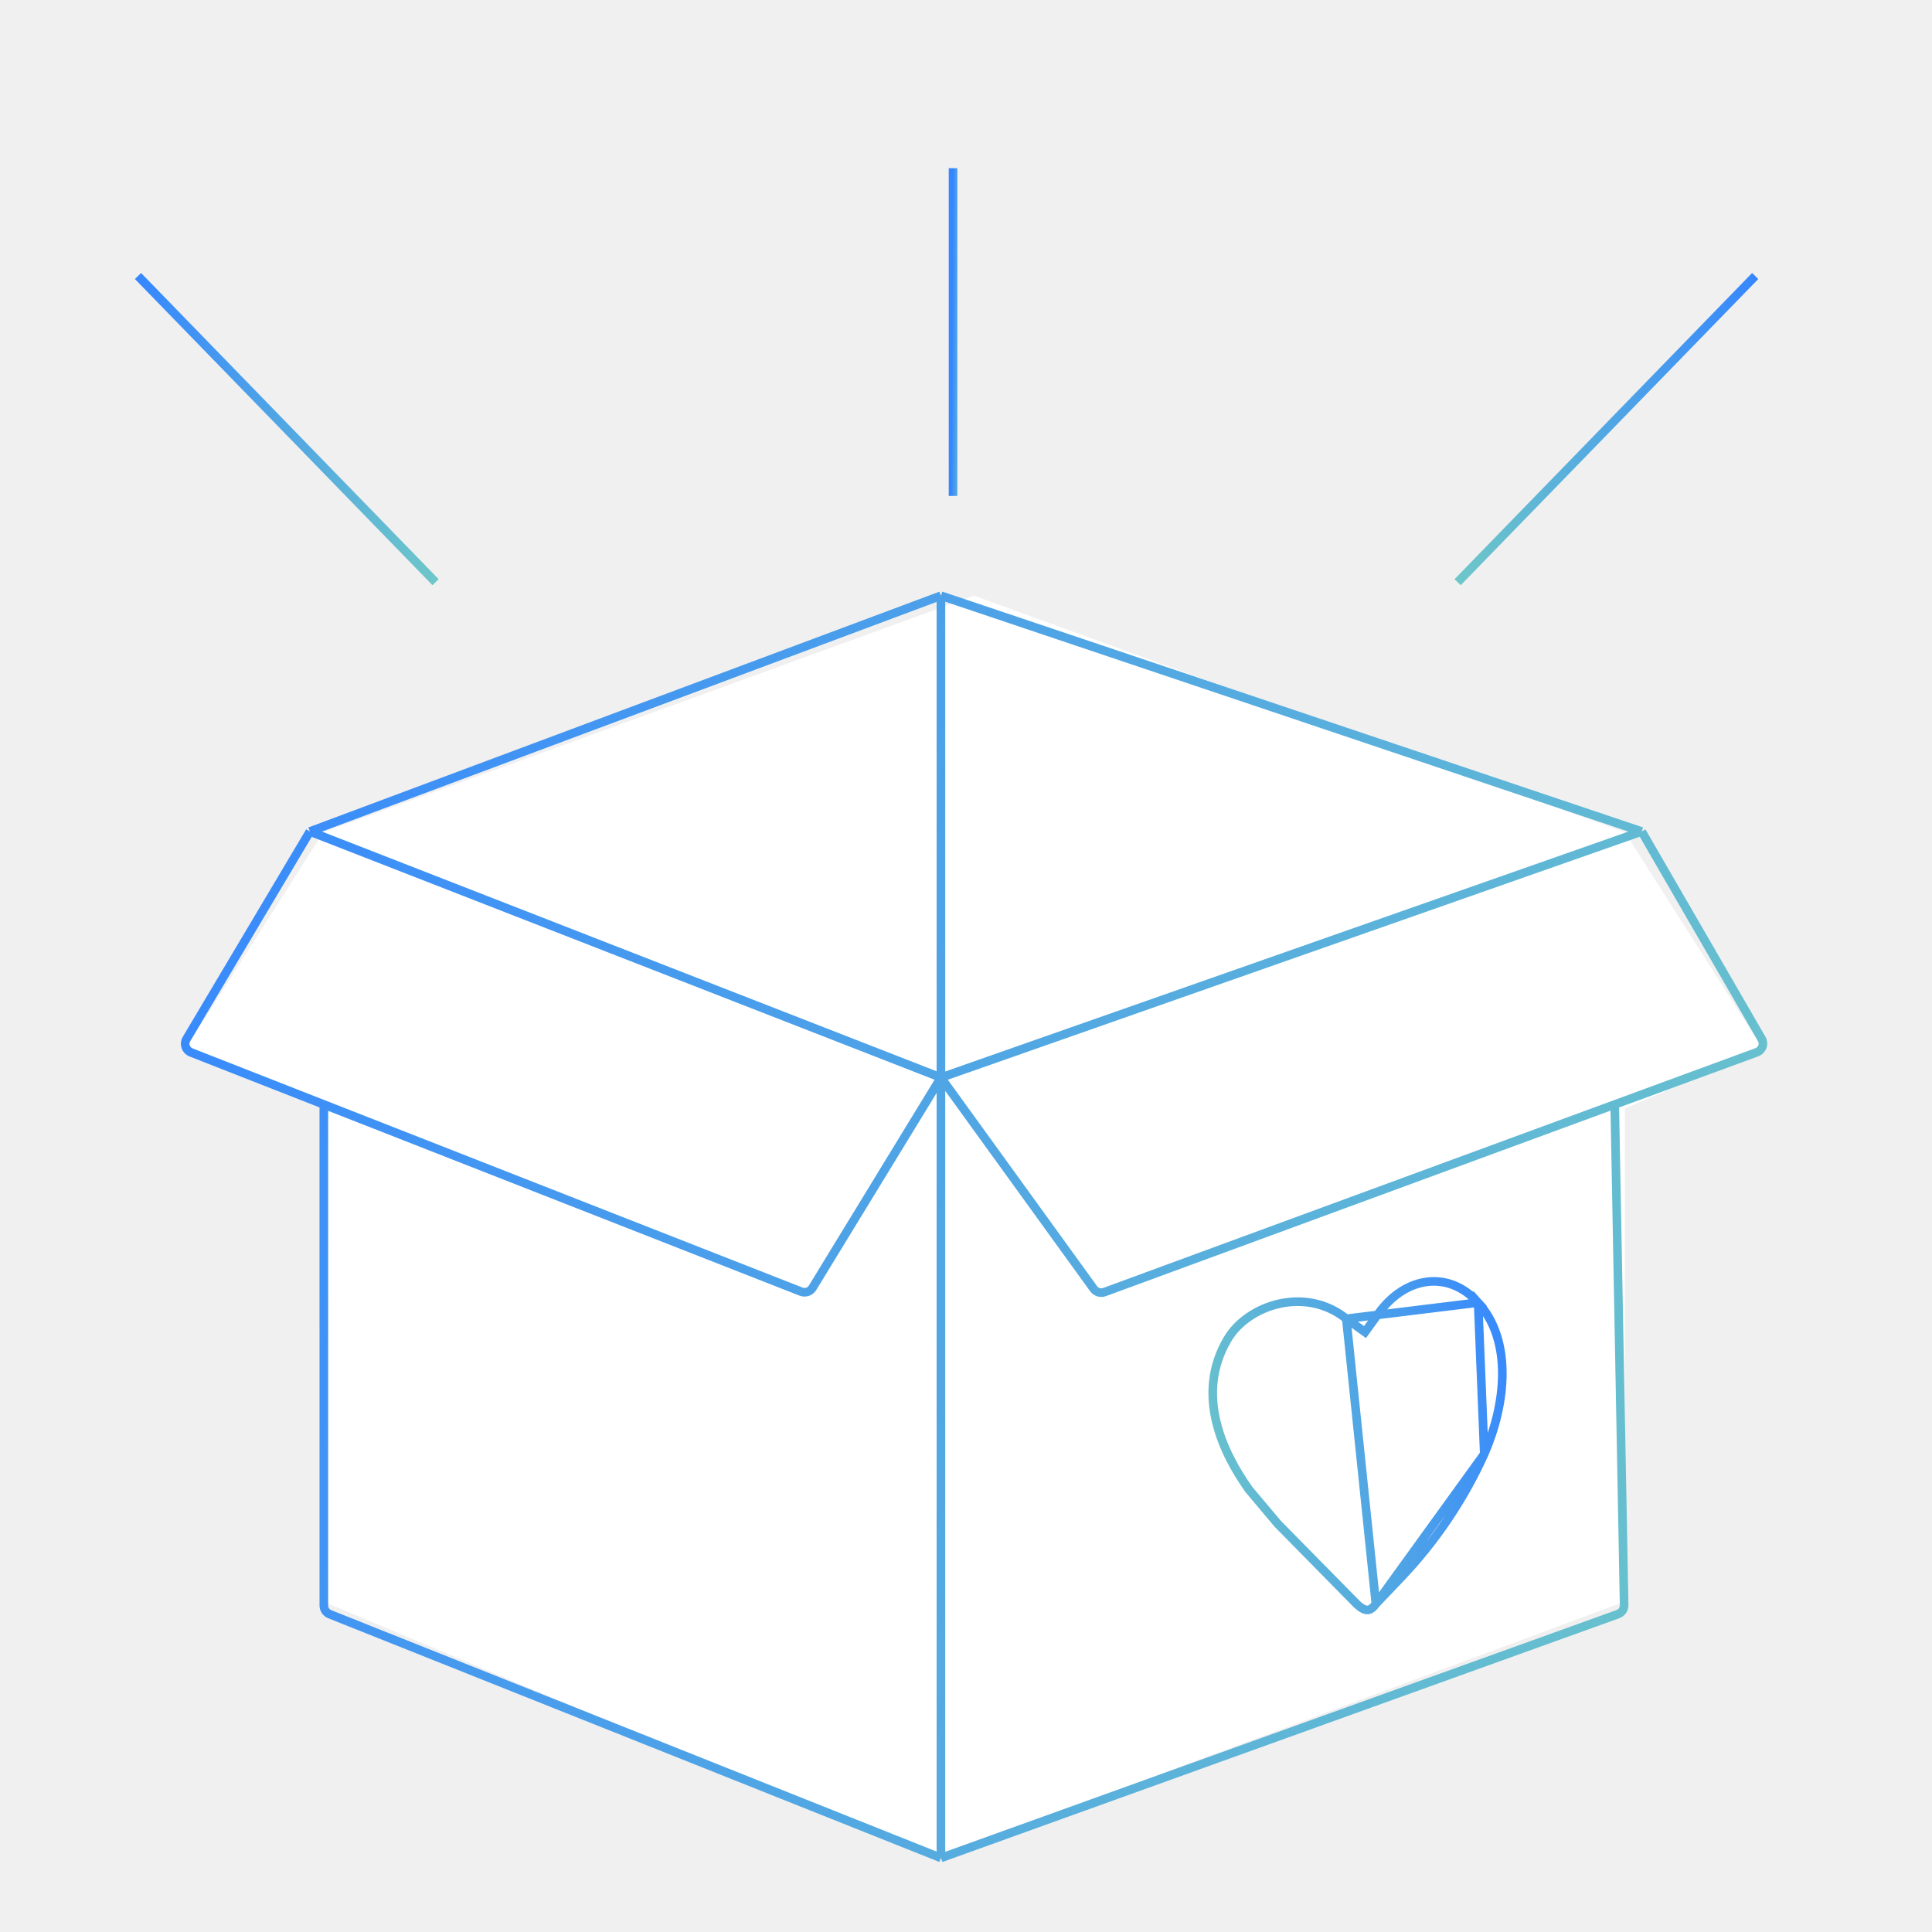
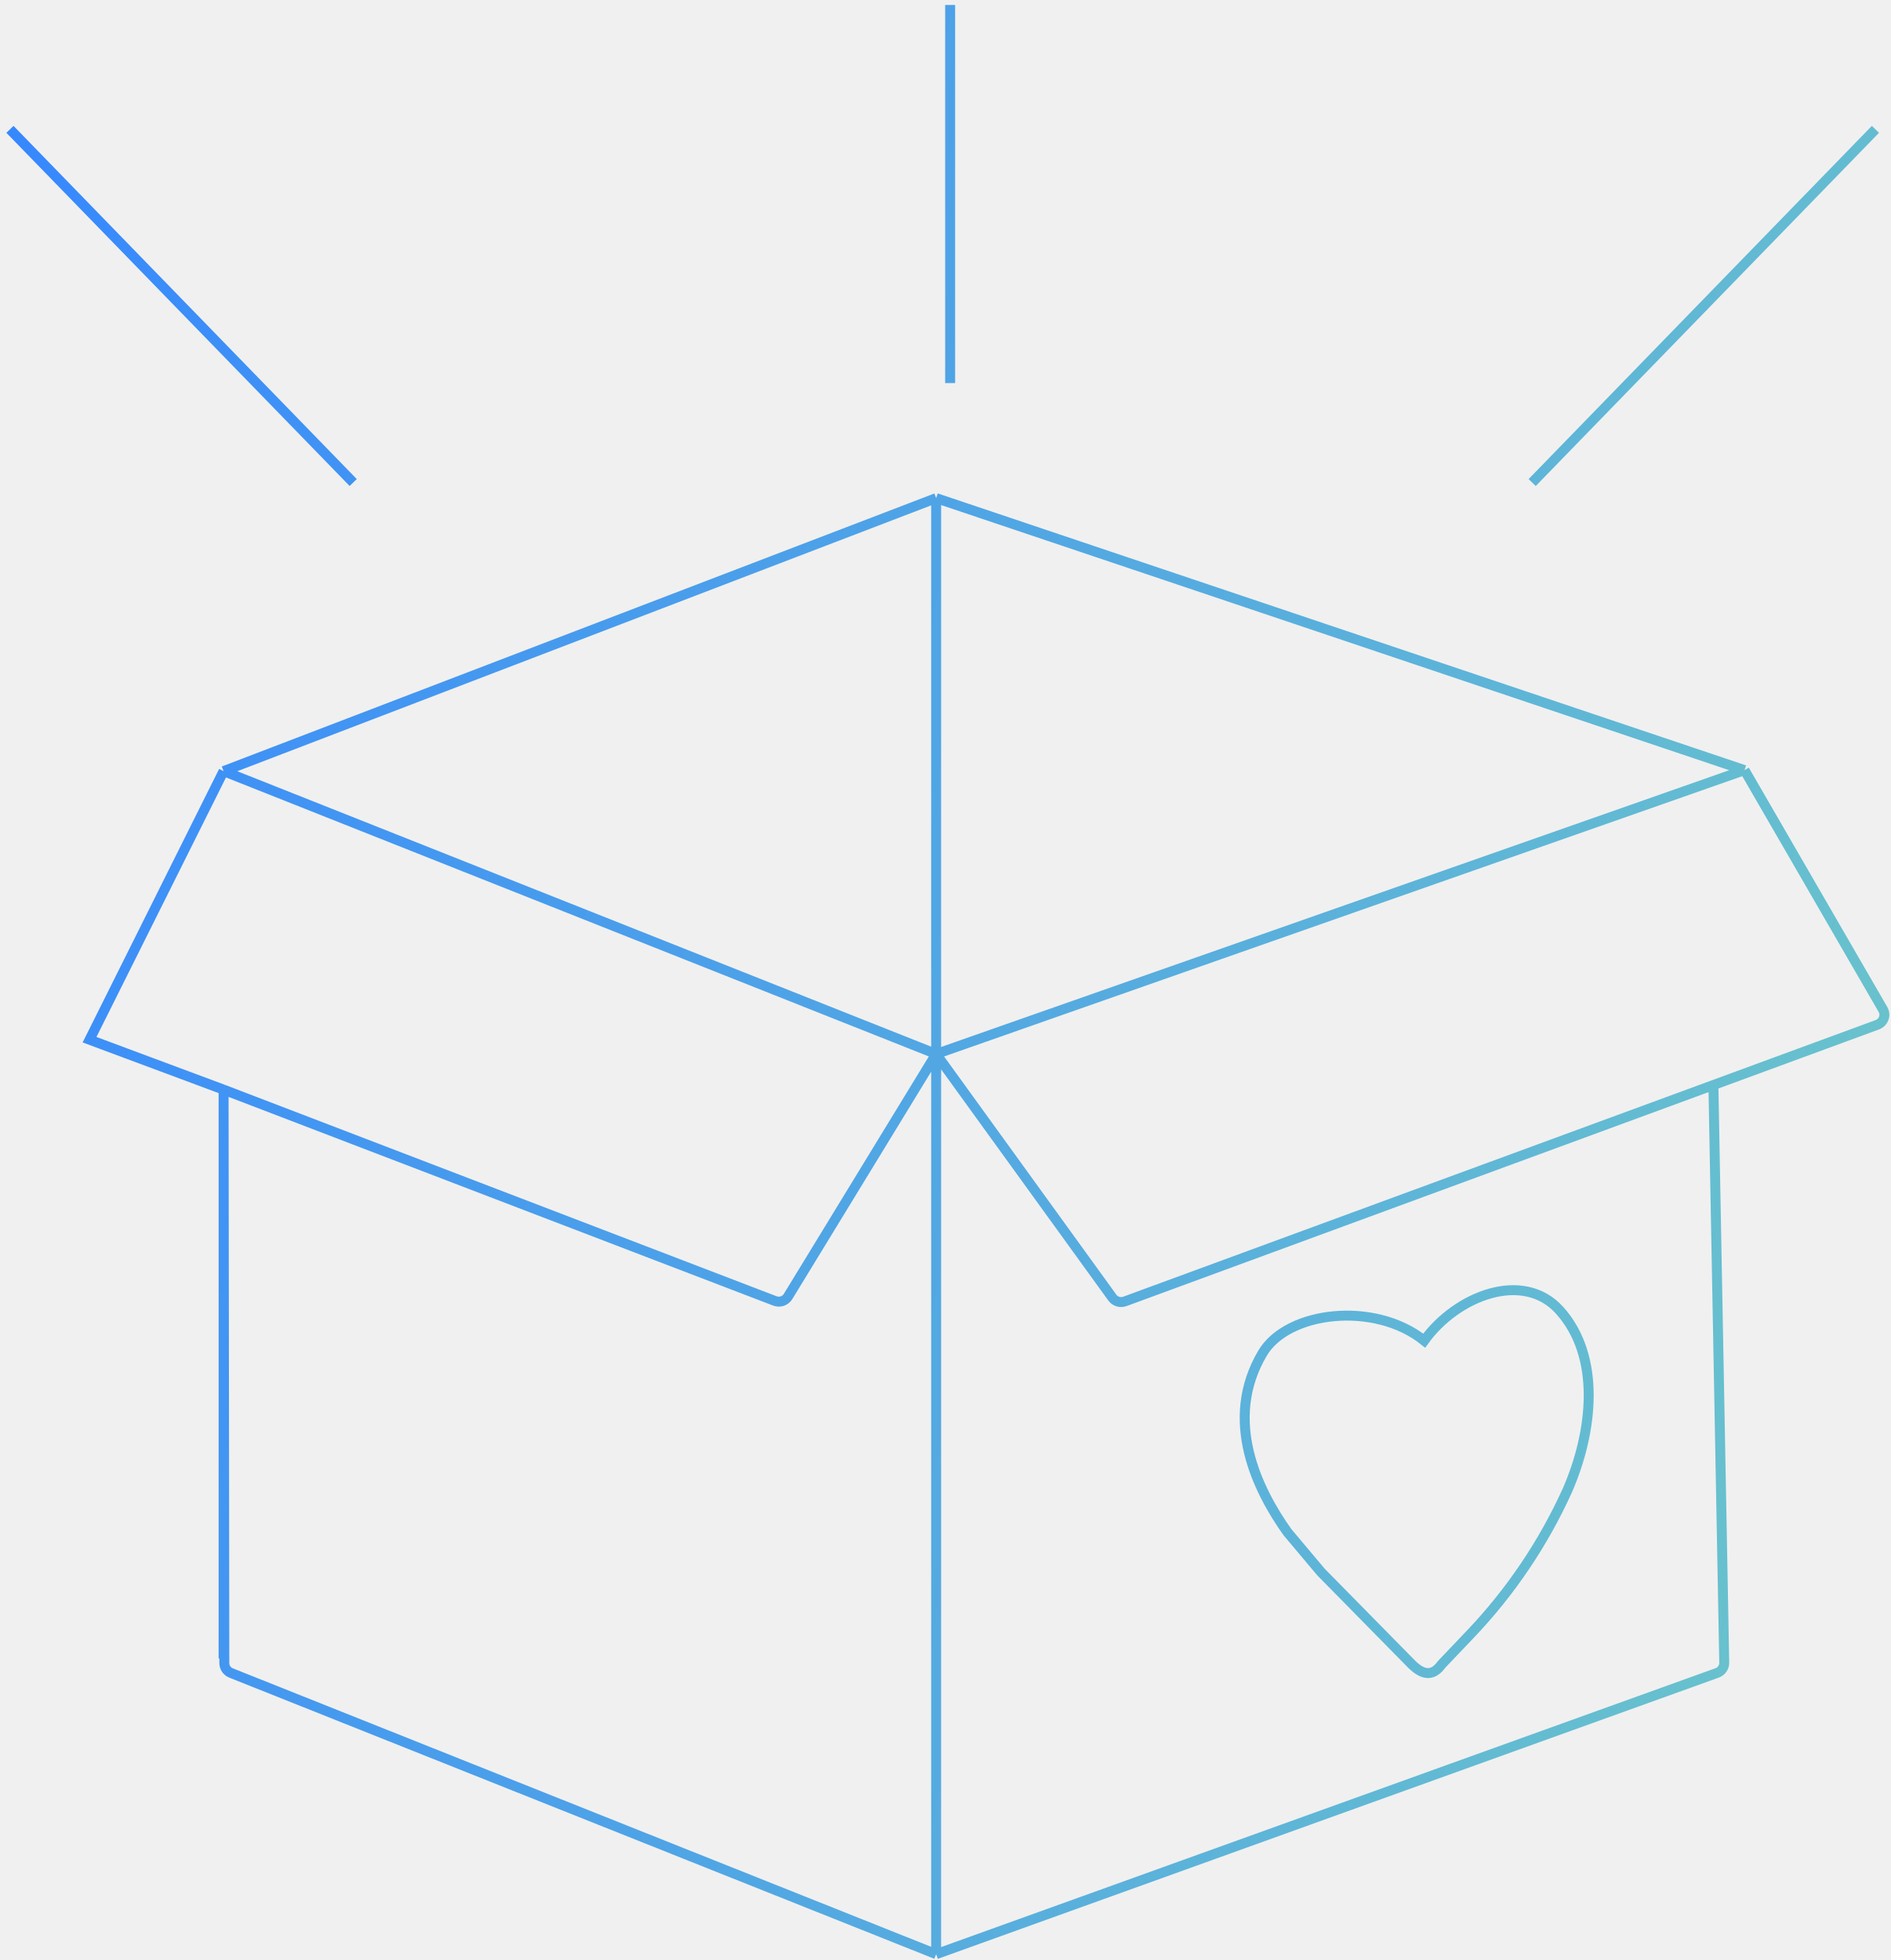
- <svg xmlns="http://www.w3.org/2000/svg" width="224" height="224" viewBox="0 0 224 224" fill="none">
-   <path d="M37.474 96.507L21.467 121.66L37.474 128.52V185.687L108.36 215.413L188.393 185.687V128.52L204.4 121.66L188.393 96.507L112.933 69.067L37.474 96.507Z" fill="white" />
-   <path d="M35.93 96.405L109.093 69.067M35.93 96.405L109.093 124.937M35.93 96.405L21.617 120.475C21.279 121.044 21.534 121.777 22.154 122.021L37.547 128.057M109.093 69.067L190.341 96.405M109.093 69.067V124.937M190.341 96.405L204.257 120.458C204.59 121.035 204.32 121.769 203.69 121.999L187.215 128.057M190.341 96.405L109.093 124.937M109.093 124.937L126.799 149.42C127.085 149.816 127.603 149.973 128.064 149.803L187.215 128.057M109.093 124.937L94.209 149.31C93.934 149.76 93.371 149.947 92.876 149.753L37.547 128.057M109.093 124.937V215.413M37.547 128.057V186.155C37.547 186.594 37.816 186.99 38.228 187.153L109.093 215.413M187.215 128.057L188.305 186.114C188.314 186.572 188.027 186.987 187.589 187.145L109.093 215.413" stroke="url(#paint0_linear_1947_25604)" />
-   <path d="M156.102 152.899L156.112 152.907L157.858 154.155L158.263 154.444L158.554 154.042L159.841 152.264L159.841 152.264C161.414 150.084 163.461 148.847 165.51 148.609C167.548 148.372 169.65 149.116 171.376 151.025L156.102 152.899ZM156.102 152.899L156.091 152.89M156.102 152.899L156.091 152.89M156.091 152.89C153.725 150.998 150.885 150.586 148.324 151.156C145.752 151.728 143.504 153.28 142.333 155.255C138.506 161.716 141.815 168.492 144.799 172.694L148.139 176.665L157.268 185.945C157.848 186.509 158.265 186.67 158.552 186.661C158.82 186.653 159.134 186.49 159.501 185.983L159.521 185.955M156.091 152.89L159.521 185.955M159.521 185.955L159.544 185.931M159.521 185.955L159.544 185.931M159.544 185.931L162.439 182.891C166.435 178.695 169.697 173.857 172.087 168.579M159.544 185.931L172.087 168.579M172.087 168.579C173.356 165.665 174.182 162.37 174.182 159.251C174.183 156.132 173.362 153.223 171.376 151.025L172.087 168.579Z" stroke="url(#paint1_linear_1947_25604)" />
-   <path d="M16 32L50.5 67.5" stroke="url(#paint2_linear_1947_25604)" />
-   <path d="M203.5 32L169 67.5" stroke="url(#paint3_linear_1947_25604)" />
-   <path d="M110.5 57.5V19.5" stroke="url(#paint4_linear_1947_25604)" />
+ <svg xmlns="http://www.w3.org/2000/svg" width="190" height="197" viewBox="0 0 190 197" fill="none">
+   <path d="M22.473 77.507L9 104.5L22.473 109.52M22.473 77.507L94.093 50.067M22.473 77.507L94.093 105.937M22.473 166.687V109.52M22.473 109.52L77.876 130.753C78.37 130.947 78.934 130.76 79.209 130.31L94.093 105.937M22.473 109.52L22.547 167.155C22.547 167.594 22.816 167.99 23.228 168.153L94.093 196.413M94.093 50.067L175.341 77.405M94.093 50.067V105.937M175.341 77.405L189.256 101.458C189.589 102.035 189.32 102.769 188.69 102.999L172.214 109.057M175.341 77.405L94.093 105.937M94.093 105.937L111.799 130.42C112.084 130.816 112.603 130.973 113.064 130.803L172.214 109.057M94.093 105.937V196.413M172.214 109.057L173.305 167.114C173.314 167.572 173.026 167.987 172.589 168.145L94.093 196.413M1 13L35.5 48.5M188.5 13L154 48.5M95.5 38.5V0.5M126.903 136C129.403 131.78 138.149 130.748 143.149 134.748C146.428 130.204 153.096 127.653 156.747 131.689C160.93 136.322 160.125 143.856 157.544 149.782C155.13 155.112 151.836 159.998 147.801 164.236L144.906 167.276C144.09 168.405 143.149 168.5 141.915 167.299L132.769 158.002L129.403 154C126.403 149.782 122.903 142.752 126.903 136Z" stroke="url(#paint0_linear_3720_34207)" />
  <defs>
-     <linearGradient id="paint0_linear_1947_25604" x1="21.467" y1="54.693" x2="314.092" y2="133.578" gradientUnits="userSpaceOnUse">
-       <stop stop-color="#3586FF" />
-       <stop offset="1" stop-color="#83E0B3" />
-     </linearGradient>
-     <linearGradient id="paint1_linear_1947_25604" x1="174.563" y1="144.167" x2="117.383" y2="155.567" gradientUnits="userSpaceOnUse">
-       <stop stop-color="#3586FF" />
-       <stop offset="1" stop-color="#83E0B3" />
-     </linearGradient>
-     <linearGradient id="paint2_linear_1947_25604" x1="16" y1="28.513" x2="72.707" y2="40.398" gradientUnits="userSpaceOnUse">
-       <stop stop-color="#3586FF" />
-       <stop offset="1" stop-color="#83E0B3" />
-     </linearGradient>
-     <linearGradient id="paint3_linear_1947_25604" x1="203.5" y1="28.513" x2="146.793" y2="40.398" gradientUnits="userSpaceOnUse">
-       <stop stop-color="#3586FF" />
-       <stop offset="1" stop-color="#83E0B3" />
-     </linearGradient>
-     <linearGradient id="paint4_linear_1947_25604" x1="110.5" y1="15.768" x2="112.216" y2="15.778" gradientUnits="userSpaceOnUse">
+     <linearGradient id="paint0_linear_3720_34207" x1="1" y1="-18.741" x2="310.94" y2="45.537" gradientUnits="userSpaceOnUse">
      <stop stop-color="#3586FF" />
      <stop offset="1" stop-color="#83E0B3" />
    </linearGradient>
  </defs>
</svg>
